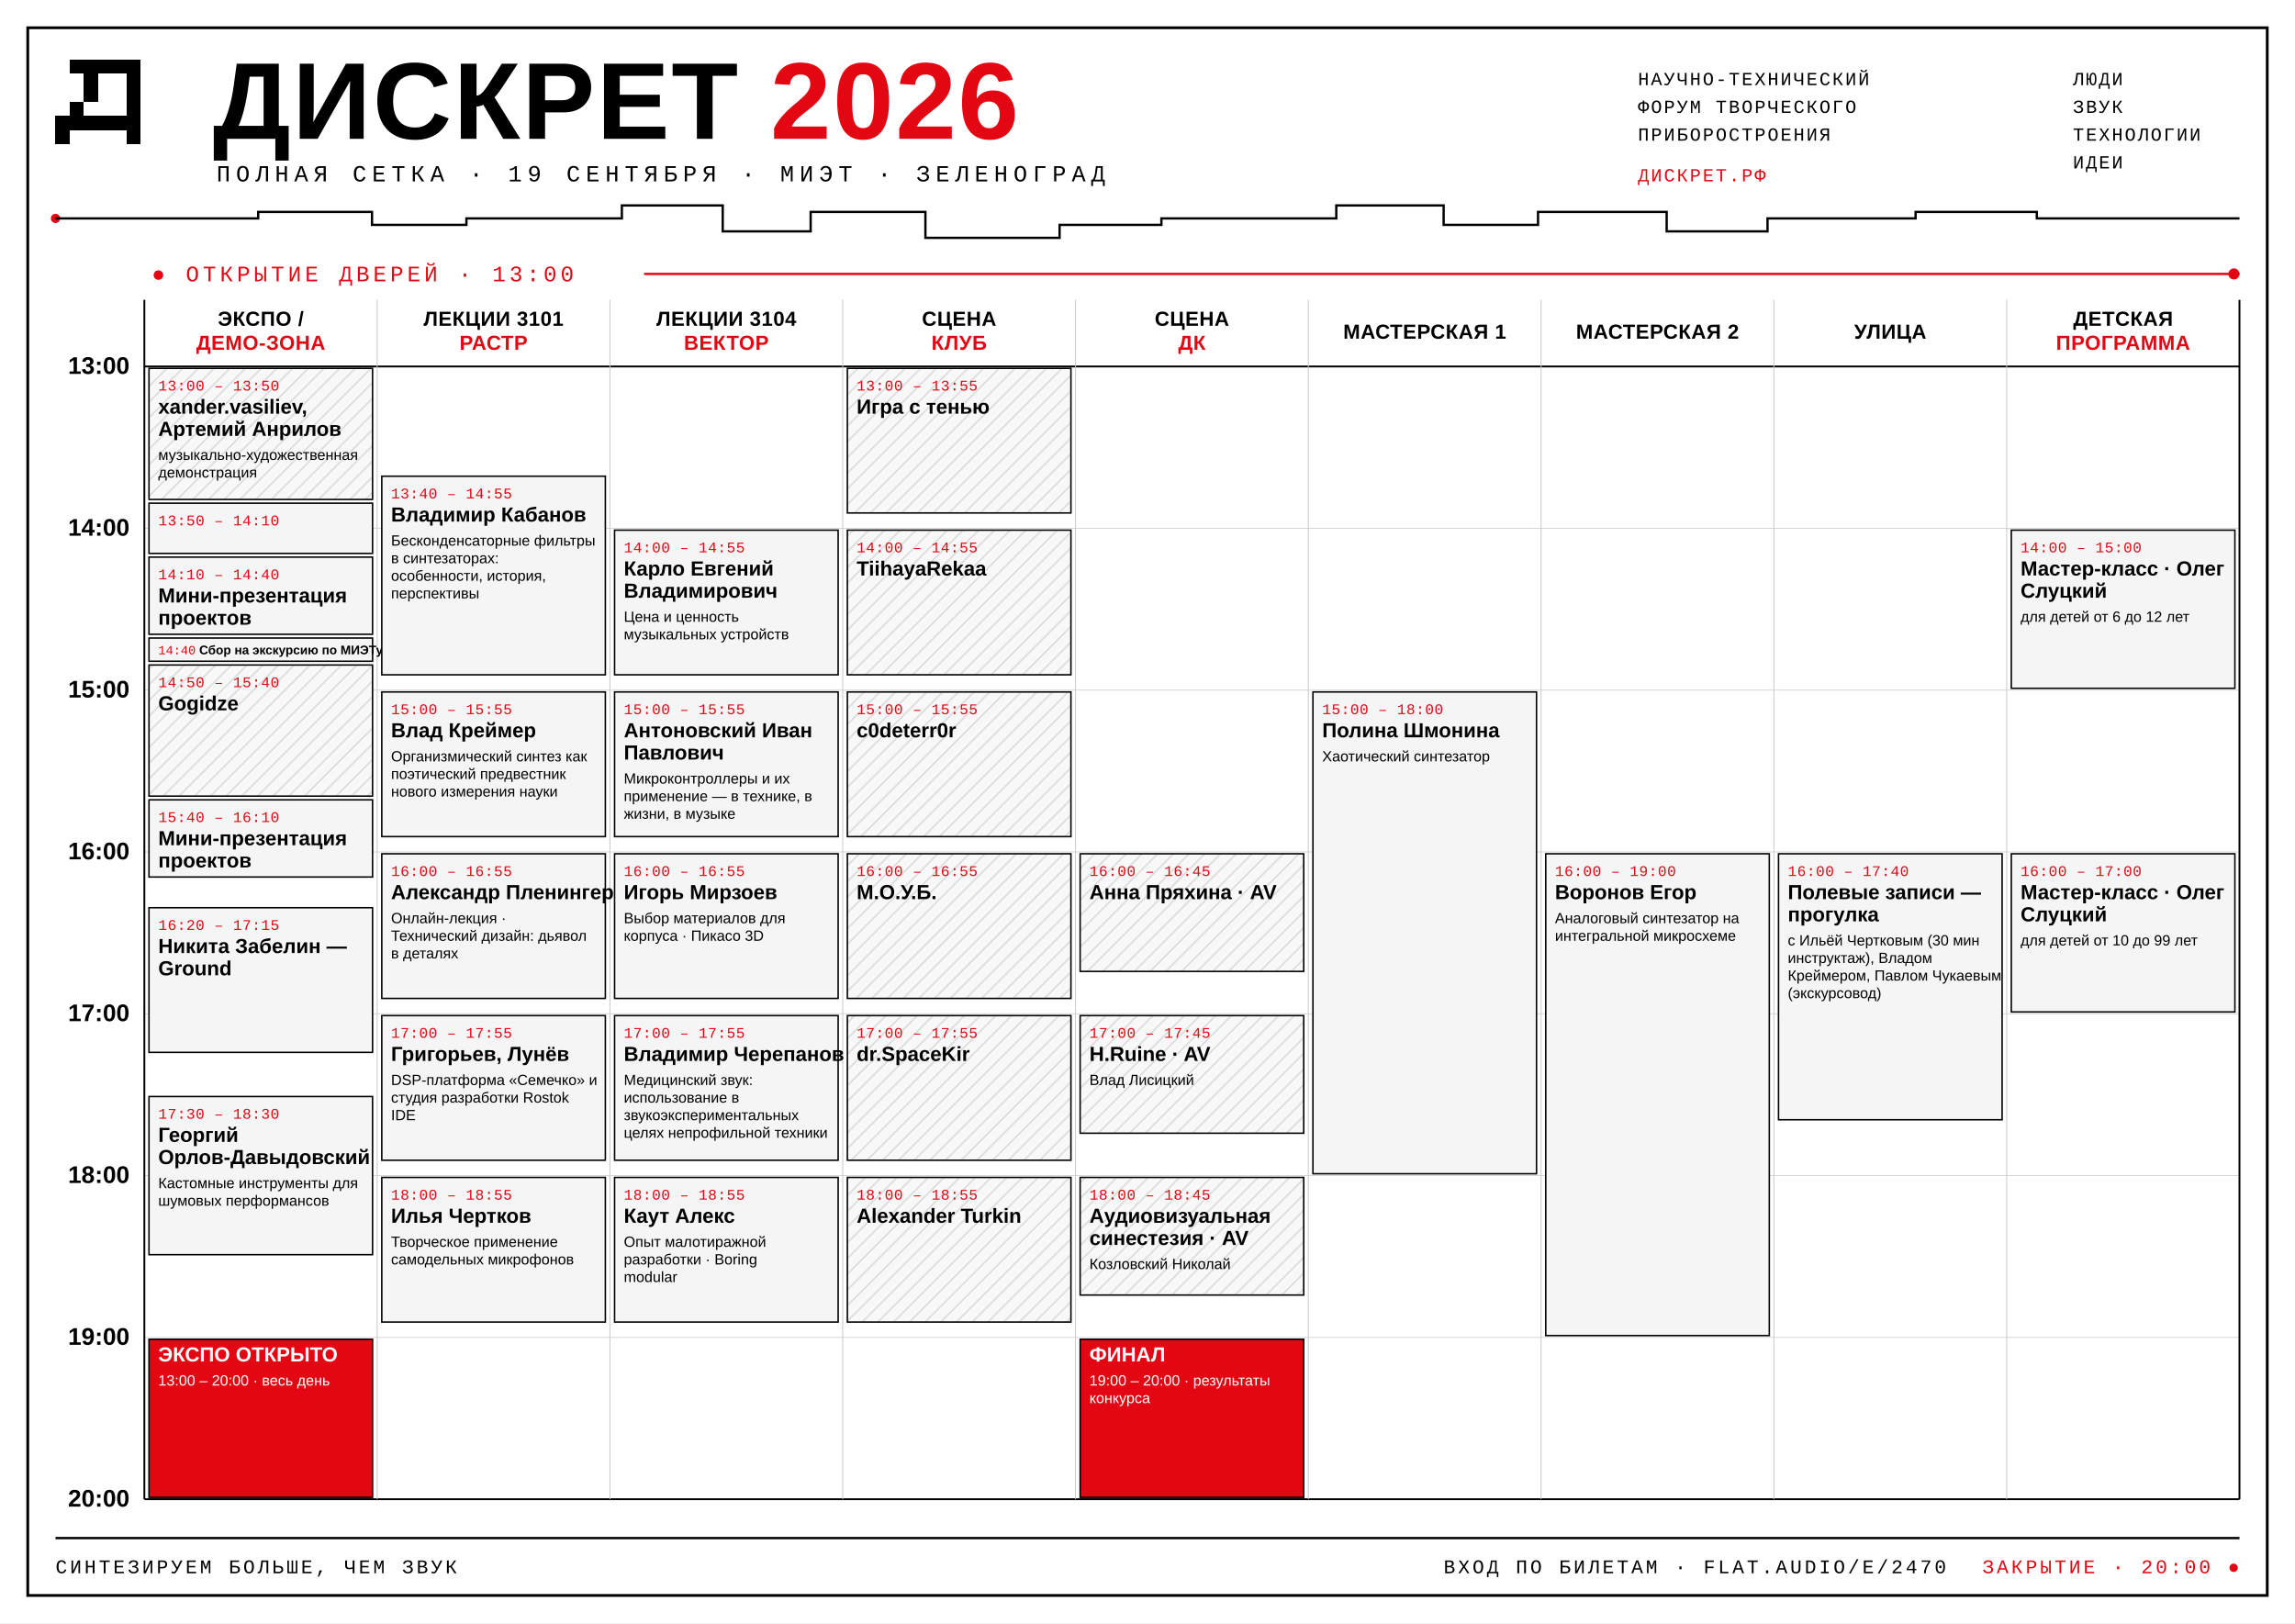
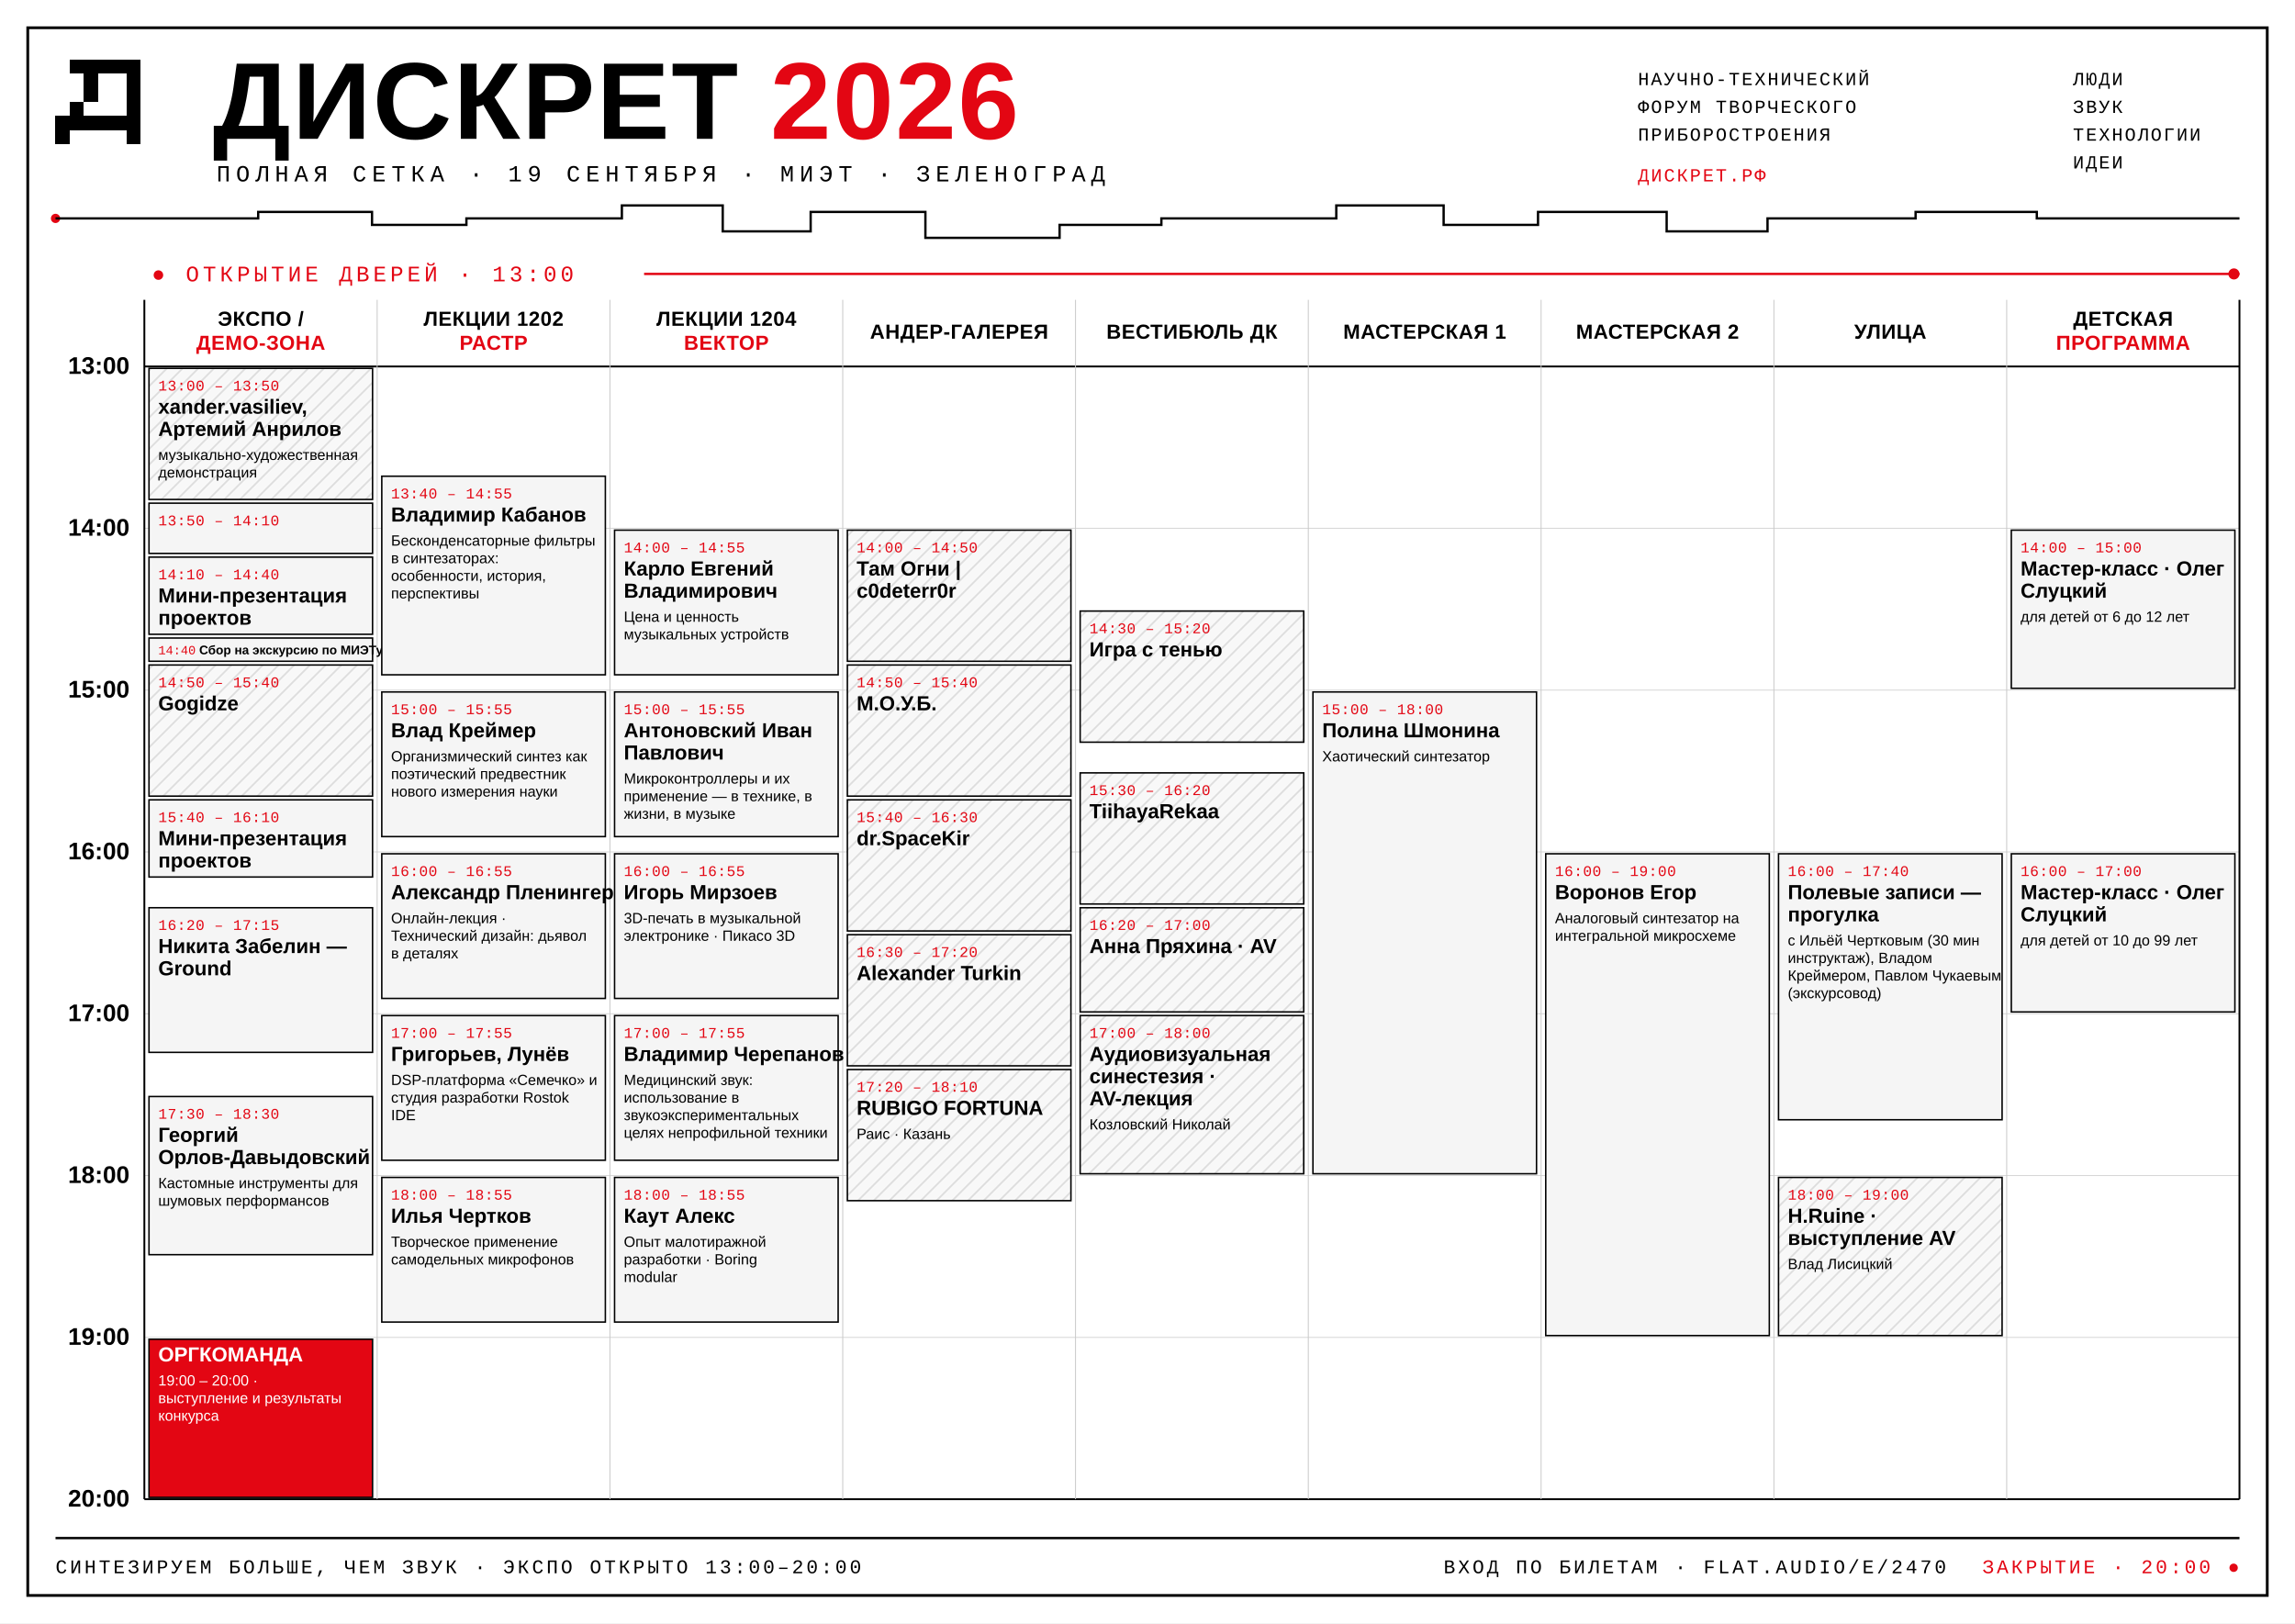
<svg xmlns="http://www.w3.org/2000/svg" width="2480" height="1754" viewBox="0 0 2480 1754" fill="none" font-family="'Arial Narrow','Helvetica Neue',Arial,sans-serif">
  <defs>
    <g id="logoD" shape-rendering="crispEdges" transform="scale(0.66667)">
      <rect x="10" y="0" width="2" height="12" />
      <rect x="2" y="0" width="8" height="2" />
      <rect x="4" y="2" width="2" height="4" />
      <rect x="2" y="6" width="2" height="2" />
      <rect x="0" y="8" width="12" height="2" />
      <rect x="0" y="10" width="2" height="2" />
    </g>
    <pattern id="th" width="12" height="12" patternTransform="rotate(45)" patternUnits="userSpaceOnUse">
      <rect width="12" height="12" fill="#f8f8f8" />
      <line x1="0" y1="0" x2="0" y2="12" stroke="#e0e0e0" stroke-width="4" />
    </pattern>
  </defs>
  <rect width="2480" height="1754" fill="#FFFFFF" />
  <rect x="30" y="30" width="2420" height="1694" fill="none" stroke="#000" stroke-width="3" />
  <use href="#logoD" fill="#000" transform="translate(60,64) scale(11.5)" />
  <text x="230" y="150" font-weight="800" font-size="118" letter-spacing="2" fill="#000">ДИСКРЕТ <tspan fill="#E30613">2026</tspan>
  </text>
  <text x="234" y="196" font-family="'Courier New',monospace" font-size="25" letter-spacing="6" fill="#000">ПОЛНАЯ СЕТКА · 19 СЕНТЯБРЯ · МИЭТ · ЗЕЛЕНОГРАД</text>
  <text x="1770" y="92" font-family="'Courier New',monospace" font-size="20" letter-spacing="2" fill="#000">НАУЧНО-ТЕХНИЧЕСКИЙ</text>
  <text x="1770" y="122" font-family="'Courier New',monospace" font-size="20" letter-spacing="2" fill="#000">ФОРУМ ТВОРЧЕСКОГО</text>
  <text x="1770" y="152" font-family="'Courier New',monospace" font-size="20" letter-spacing="2" fill="#000">ПРИБОРОСТРОЕНИЯ</text>
  <text x="1770" y="196" font-family="'Courier New',monospace" font-size="20" letter-spacing="2" fill="#E30613">ДИСКРЕТ.РФ</text>
  <text x="2240" y="92" font-family="'Courier New',monospace" font-size="20" letter-spacing="2" fill="#000">ЛЮДИ</text>
  <text x="2240" y="122" font-family="'Courier New',monospace" font-size="20" letter-spacing="2" fill="#000">ЗВУК</text>
  <text x="2240" y="152" font-family="'Courier New',monospace" font-size="20" letter-spacing="2" fill="#000">ТЕХНОЛОГИИ</text>
  <text x="2240" y="182" font-family="'Courier New',monospace" font-size="20" letter-spacing="2" fill="#000">ИДЕИ</text>
  <circle cx="60" cy="236" r="5" fill="#E30613" />
  <polyline points="60,236 279,236 279,229 402,229 402,243 504,243 504,236 672,236 672,222 781,222 781,250 876,250 876,229 1000,229 1000,257 1145,257 1145,243 1255,243 1255,236 1444,236 1444,222 1560,222 1560,243 1662,243 1662,229 1801,229 1801,250 1910,250 1910,236 2070,236 2070,229 2201,229 2201,236 2420,236" fill="none" stroke="#000" stroke-width="2.5" />
  <text x="164" y="304" font-family="'Courier New',monospace" font-size="24" letter-spacing="4" fill="#E30613">● ОТКРЫТИЕ ДВЕРЕЙ · 13:00</text>
  <line x1="696" y1="296" x2="2420" y2="296" stroke="#E30613" stroke-width="2.5" />
  <circle cx="2414" cy="296" r="6" fill="#E30613" />
  <line x1="156" y1="396" x2="2420" y2="396" stroke="#000" stroke-width="2" />
  <text x="140" y="404" text-anchor="end" font-weight="800" font-size="26" fill="#000">13:00</text>
  <line x1="156" y1="570.857" x2="2420" y2="570.857" stroke="#d6d6d6" stroke-width="1" />
  <text x="140" y="578.857" text-anchor="end" font-weight="800" font-size="26" fill="#000">14:00</text>
  <line x1="156" y1="745.714" x2="2420" y2="745.714" stroke="#d6d6d6" stroke-width="1" />
  <text x="140" y="753.714" text-anchor="end" font-weight="800" font-size="26" fill="#000">15:00</text>
  <line x1="156" y1="920.571" x2="2420" y2="920.571" stroke="#d6d6d6" stroke-width="1" />
  <text x="140" y="928.571" text-anchor="end" font-weight="800" font-size="26" fill="#000">16:00</text>
  <line x1="156" y1="1095.429" x2="2420" y2="1095.429" stroke="#d6d6d6" stroke-width="1" />
  <text x="140" y="1103.429" text-anchor="end" font-weight="800" font-size="26" fill="#000">17:00</text>
  <line x1="156" y1="1270.286" x2="2420" y2="1270.286" stroke="#d6d6d6" stroke-width="1" />
  <text x="140" y="1278.286" text-anchor="end" font-weight="800" font-size="26" fill="#000">18:00</text>
  <line x1="156" y1="1445.143" x2="2420" y2="1445.143" stroke="#d6d6d6" stroke-width="1" />
  <text x="140" y="1453.143" text-anchor="end" font-weight="800" font-size="26" fill="#000">19:00</text>
  <line x1="156" y1="1620" x2="2420" y2="1620" stroke="#000" stroke-width="2" />
  <text x="140" y="1628" text-anchor="end" font-weight="800" font-size="26" fill="#000">20:00</text>
  <line x1="156" y1="324" x2="156" y2="1620" stroke="#000" stroke-width="2" />
  <line x1="407.556" y1="324" x2="407.556" y2="1620" stroke="#c9c9c9" stroke-width="1" />
  <line x1="659.111" y1="324" x2="659.111" y2="1620" stroke="#c9c9c9" stroke-width="1" />
  <line x1="910.667" y1="324" x2="910.667" y2="1620" stroke="#c9c9c9" stroke-width="1" />
  <line x1="1162.222" y1="324" x2="1162.222" y2="1620" stroke="#c9c9c9" stroke-width="1" />
  <line x1="1413.778" y1="324" x2="1413.778" y2="1620" stroke="#c9c9c9" stroke-width="1" />
  <line x1="1665.333" y1="324" x2="1665.333" y2="1620" stroke="#c9c9c9" stroke-width="1" />
  <line x1="1916.889" y1="324" x2="1916.889" y2="1620" stroke="#c9c9c9" stroke-width="1" />
  <line x1="2168.444" y1="324" x2="2168.444" y2="1620" stroke="#c9c9c9" stroke-width="1" />
  <line x1="2420" y1="324" x2="2420" y2="1620" stroke="#000" stroke-width="2" />
  <text x="281.778" y="352" text-anchor="middle" font-weight="800" font-size="22" letter-spacing="0.5" fill="#000">ЭКСПО /</text>
  <text x="281.778" y="378" text-anchor="middle" font-weight="800" font-size="22" letter-spacing="0.5" fill="#E30613">ДЕМО-ЗОНА</text>
-   <text x="533.333" y="352" text-anchor="middle" font-weight="800" font-size="22" letter-spacing="0.5" fill="#000">ЛЕКЦИИ 3101</text>
+   <text x="533.333" y="352" text-anchor="middle" font-weight="800" font-size="22" letter-spacing="0.5" fill="#000">ЛЕКЦИИ 1202</text>
  <text x="533.333" y="378" text-anchor="middle" font-weight="800" font-size="22" letter-spacing="0.5" fill="#E30613">РАСТР</text>
-   <text x="784.889" y="352" text-anchor="middle" font-weight="800" font-size="22" letter-spacing="0.5" fill="#000">ЛЕКЦИИ 3104</text>
+   <text x="784.889" y="352" text-anchor="middle" font-weight="800" font-size="22" letter-spacing="0.5" fill="#000">ЛЕКЦИИ 1204</text>
  <text x="784.889" y="378" text-anchor="middle" font-weight="800" font-size="22" letter-spacing="0.5" fill="#E30613">ВЕКТОР</text>
-   <text x="1036.444" y="352" text-anchor="middle" font-weight="800" font-size="22" letter-spacing="0.5" fill="#000">СЦЕНА</text>
-   <text x="1036.444" y="378" text-anchor="middle" font-weight="800" font-size="22" letter-spacing="0.5" fill="#E30613">КЛУБ</text>
-   <text x="1288" y="352" text-anchor="middle" font-weight="800" font-size="22" letter-spacing="0.5" fill="#000">СЦЕНА</text>
-   <text x="1288" y="378" text-anchor="middle" font-weight="800" font-size="22" letter-spacing="0.5" fill="#E30613">ДК</text>
+   <text x="1036.444" y="366" text-anchor="middle" font-weight="800" font-size="22" letter-spacing="0.5" fill="#000">АНДЕР-ГАЛЕРЕЯ</text>
+   <text x="1288" y="366" text-anchor="middle" font-weight="800" font-size="22" letter-spacing="0.5" fill="#000">ВЕСТИБЮЛЬ ДК</text>
  <text x="1539.556" y="366" text-anchor="middle" font-weight="800" font-size="22" letter-spacing="0.5" fill="#000">МАСТЕРСКАЯ 1</text>
  <text x="1791.111" y="366" text-anchor="middle" font-weight="800" font-size="22" letter-spacing="0.5" fill="#000">МАСТЕРСКАЯ 2</text>
  <text x="2042.667" y="366" text-anchor="middle" font-weight="800" font-size="22" letter-spacing="0.5" fill="#000">УЛИЦА</text>
  <text x="2294.222" y="352" text-anchor="middle" font-weight="800" font-size="22" letter-spacing="0.5" fill="#000">ДЕТСКАЯ</text>
  <text x="2294.222" y="378" text-anchor="middle" font-weight="800" font-size="22" letter-spacing="0.5" fill="#E30613">ПРОГРАММА</text>
  <rect x="161" y="398" width="241.6" height="141.7" fill="url(#th)" stroke="#000" stroke-width="1.6" />
  <text x="171" y="422" font-family="'Courier New',monospace" font-size="16" letter-spacing="0.5" fill="#E30613">13:00 – 13:50</text>
  <text x="171" y="447" font-weight="800" font-size="22" fill="#000">xander.vasiliev,</text>
  <text x="171" y="471" font-weight="800" font-size="22" fill="#000">Артемий Анрилов</text>
  <text x="171" y="497" font-size="16" fill="#000">музыкально-художественная</text>
  <text x="171" y="516" font-size="16" fill="#000">демонстрация</text>
  <rect x="161" y="543.714" width="241.6" height="54.3" fill="#f5f5f5" stroke="#000" stroke-width="1.6" />
  <text x="171" y="567.714" font-family="'Courier New',monospace" font-size="16" letter-spacing="0.5" fill="#E30613">13:50 – 14:10</text>
  <rect x="161" y="602" width="241.6" height="83.4" fill="#f5f5f5" stroke="#000" stroke-width="1.6" />
  <text x="171" y="626" font-family="'Courier New',monospace" font-size="16" letter-spacing="0.5" fill="#E30613">14:10 – 14:40</text>
  <text x="171" y="651" font-weight="800" font-size="22" fill="#000">Мини-презентация</text>
  <text x="171" y="675" font-weight="800" font-size="22" fill="#000">проектов</text>
  <rect x="161" y="689.429" width="241.6" height="25.1" fill="#f5f5f5" stroke="#000" stroke-width="1.6" />
  <text x="171" y="707" font-weight="800" font-size="13.5" fill="#000">
    <tspan font-family="'Courier New',monospace" font-weight="400" fill="#E30613">14:40</tspan> Сбор на экскурсию по МИЭТу</text>
  <rect x="161" y="718.571" width="241.6" height="141.7" fill="url(#th)" stroke="#000" stroke-width="1.6" />
  <text x="171" y="742.571" font-family="'Courier New',monospace" font-size="16" letter-spacing="0.5" fill="#E30613">14:50 – 15:40</text>
  <text x="171" y="767.571" font-weight="800" font-size="22" fill="#000">Gogidze</text>
  <rect x="161" y="864.286" width="241.6" height="83.4" fill="#f5f5f5" stroke="#000" stroke-width="1.6" />
  <text x="171" y="888.286" font-family="'Courier New',monospace" font-size="16" letter-spacing="0.5" fill="#E30613">15:40 – 16:10</text>
  <text x="171" y="913.286" font-weight="800" font-size="22" fill="#000">Мини-презентация</text>
  <text x="171" y="937.286" font-weight="800" font-size="22" fill="#000">проектов</text>
  <rect x="161" y="980.857" width="241.6" height="156.3" fill="#f5f5f5" stroke="#000" stroke-width="1.6" />
  <text x="171" y="1004.857" font-family="'Courier New',monospace" font-size="16" letter-spacing="0.5" fill="#E30613">16:20 – 17:15</text>
  <text x="171" y="1029.857" font-weight="800" font-size="22" fill="#000">Никита Забелин —</text>
  <text x="171" y="1053.857" font-weight="800" font-size="22" fill="#000">Ground</text>
  <rect x="161" y="1184.857" width="241.6" height="170.9" fill="#f5f5f5" stroke="#000" stroke-width="1.6" />
  <text x="171" y="1208.857" font-family="'Courier New',monospace" font-size="16" letter-spacing="0.5" fill="#E30613">17:30 – 18:30</text>
  <text x="171" y="1233.857" font-weight="800" font-size="22" fill="#000">Георгий</text>
  <text x="171" y="1257.857" font-weight="800" font-size="22" fill="#000">Орлов-Давыдовский</text>
  <text x="171" y="1283.857" font-size="16" fill="#000">Кастомные инструменты для</text>
  <text x="171" y="1302.857" font-size="16" fill="#000">шумовых перформансов</text>
  <rect x="161" y="1447.143" width="241.6" height="170.9" fill="#E30613" stroke="#000" stroke-width="1.6" />
-   <text x="171" y="1471.143" font-weight="800" font-size="22" fill="#FFF">ЭКСПО ОТКРЫТО</text>
-   <text x="171" y="1497.143" font-size="16" fill="#FFF">13:00 – 20:00 · весь день</text>
+   <text x="171" y="1471.143" font-weight="800" font-size="22" fill="#FFF">ОРГКОМАНДА</text>
+   <text x="171" y="1497.143" font-size="16" fill="#FFF">19:00 – 20:00 ·</text>
+   <text x="171" y="1516.143" font-size="16" fill="#FFF">выступление и результаты</text>
+   <text x="171" y="1535.143" font-size="16" fill="#FFF">конкурса</text>
  <rect x="412.556" y="514.571" width="241.6" height="214.6" fill="#f5f5f5" stroke="#000" stroke-width="1.6" />
  <text x="422.556" y="538.571" font-family="'Courier New',monospace" font-size="16" letter-spacing="0.5" fill="#E30613">13:40 – 14:55</text>
  <text x="422.556" y="563.571" font-weight="800" font-size="22" fill="#000">Владимир Кабанов</text>
  <text x="422.556" y="589.571" font-size="16" fill="#000">Бесконденсаторные фильтры</text>
  <text x="422.556" y="608.571" font-size="16" fill="#000">в синтезаторах:</text>
  <text x="422.556" y="627.571" font-size="16" fill="#000">особенности, история,</text>
  <text x="422.556" y="646.571" font-size="16" fill="#000">перспективы</text>
  <rect x="412.556" y="747.714" width="241.6" height="156.3" fill="#f5f5f5" stroke="#000" stroke-width="1.6" />
  <text x="422.556" y="771.714" font-family="'Courier New',monospace" font-size="16" letter-spacing="0.5" fill="#E30613">15:00 – 15:55</text>
  <text x="422.556" y="796.714" font-weight="800" font-size="22" fill="#000">Влад Креймер</text>
  <text x="422.556" y="822.714" font-size="16" fill="#000">Организмический синтез как</text>
  <text x="422.556" y="841.714" font-size="16" fill="#000">поэтический предвестник</text>
  <text x="422.556" y="860.714" font-size="16" fill="#000">нового измерения науки</text>
  <rect x="412.556" y="922.571" width="241.6" height="156.3" fill="#f5f5f5" stroke="#000" stroke-width="1.6" />
  <text x="422.556" y="946.571" font-family="'Courier New',monospace" font-size="16" letter-spacing="0.5" fill="#E30613">16:00 – 16:55</text>
  <text x="422.556" y="971.571" font-weight="800" font-size="22" fill="#000">Александр Пленингер</text>
  <text x="422.556" y="997.571" font-size="16" fill="#000">Онлайн-лекция ·</text>
  <text x="422.556" y="1016.571" font-size="16" fill="#000">Технический дизайн: дьявол</text>
  <text x="422.556" y="1035.571" font-size="16" fill="#000">в деталях</text>
  <rect x="412.556" y="1097.429" width="241.6" height="156.3" fill="#f5f5f5" stroke="#000" stroke-width="1.6" />
  <text x="422.556" y="1121.429" font-family="'Courier New',monospace" font-size="16" letter-spacing="0.5" fill="#E30613">17:00 – 17:55</text>
  <text x="422.556" y="1146.429" font-weight="800" font-size="22" fill="#000">Григорьев, Лунёв</text>
  <text x="422.556" y="1172.429" font-size="16" fill="#000">DSP-платформа «Семечко» и</text>
  <text x="422.556" y="1191.429" font-size="16" fill="#000">студия разработки Rostok</text>
  <text x="422.556" y="1210.429" font-size="16" fill="#000">IDE</text>
  <rect x="412.556" y="1272.286" width="241.6" height="156.3" fill="#f5f5f5" stroke="#000" stroke-width="1.6" />
  <text x="422.556" y="1296.286" font-family="'Courier New',monospace" font-size="16" letter-spacing="0.5" fill="#E30613">18:00 – 18:55</text>
  <text x="422.556" y="1321.286" font-weight="800" font-size="22" fill="#000">Илья Чертков</text>
  <text x="422.556" y="1347.286" font-size="16" fill="#000">Творческое применение</text>
  <text x="422.556" y="1366.286" font-size="16" fill="#000">самодельных микрофонов</text>
  <rect x="664.111" y="572.857" width="241.6" height="156.3" fill="#f5f5f5" stroke="#000" stroke-width="1.6" />
  <text x="674.111" y="596.857" font-family="'Courier New',monospace" font-size="16" letter-spacing="0.5" fill="#E30613">14:00 – 14:55</text>
  <text x="674.111" y="621.857" font-weight="800" font-size="22" fill="#000">Карло Евгений</text>
  <text x="674.111" y="645.857" font-weight="800" font-size="22" fill="#000">Владимирович</text>
  <text x="674.111" y="671.857" font-size="16" fill="#000">Цена и ценность</text>
  <text x="674.111" y="690.857" font-size="16" fill="#000">музыкальных устройств</text>
  <rect x="664.111" y="747.714" width="241.6" height="156.3" fill="#f5f5f5" stroke="#000" stroke-width="1.6" />
  <text x="674.111" y="771.714" font-family="'Courier New',monospace" font-size="16" letter-spacing="0.5" fill="#E30613">15:00 – 15:55</text>
  <text x="674.111" y="796.714" font-weight="800" font-size="22" fill="#000">Антоновский Иван</text>
  <text x="674.111" y="820.714" font-weight="800" font-size="22" fill="#000">Павлович</text>
  <text x="674.111" y="846.714" font-size="16" fill="#000">Микроконтроллеры и их</text>
  <text x="674.111" y="865.714" font-size="16" fill="#000">применение — в технике, в</text>
  <text x="674.111" y="884.714" font-size="16" fill="#000">жизни, в музыке</text>
  <rect x="664.111" y="922.571" width="241.6" height="156.3" fill="#f5f5f5" stroke="#000" stroke-width="1.6" />
  <text x="674.111" y="946.571" font-family="'Courier New',monospace" font-size="16" letter-spacing="0.5" fill="#E30613">16:00 – 16:55</text>
  <text x="674.111" y="971.571" font-weight="800" font-size="22" fill="#000">Игорь Мирзоев</text>
-   <text x="674.111" y="997.571" font-size="16" fill="#000">Выбор материалов для</text>
-   <text x="674.111" y="1016.571" font-size="16" fill="#000">корпуса · Пикасо 3D</text>
+   <text x="674.111" y="997.571" font-size="16" fill="#000">3D-печать в музыкальной</text>
+   <text x="674.111" y="1016.571" font-size="16" fill="#000">электронике · Пикасо 3D</text>
  <rect x="664.111" y="1097.429" width="241.6" height="156.3" fill="#f5f5f5" stroke="#000" stroke-width="1.6" />
  <text x="674.111" y="1121.429" font-family="'Courier New',monospace" font-size="16" letter-spacing="0.5" fill="#E30613">17:00 – 17:55</text>
  <text x="674.111" y="1146.429" font-weight="800" font-size="22" fill="#000">Владимир Черепанов</text>
  <text x="674.111" y="1172.429" font-size="16" fill="#000">Медицинский звук:</text>
  <text x="674.111" y="1191.429" font-size="16" fill="#000">использование в</text>
  <text x="674.111" y="1210.429" font-size="16" fill="#000">звукоэкспериментальных</text>
  <text x="674.111" y="1229.429" font-size="16" fill="#000">целях непрофильной техники</text>
  <rect x="664.111" y="1272.286" width="241.6" height="156.3" fill="#f5f5f5" stroke="#000" stroke-width="1.6" />
  <text x="674.111" y="1296.286" font-family="'Courier New',monospace" font-size="16" letter-spacing="0.5" fill="#E30613">18:00 – 18:55</text>
  <text x="674.111" y="1321.286" font-weight="800" font-size="22" fill="#000">Каут Алекс</text>
  <text x="674.111" y="1347.286" font-size="16" fill="#000">Опыт малотиражной</text>
  <text x="674.111" y="1366.286" font-size="16" fill="#000">разработки · Boring</text>
  <text x="674.111" y="1385.286" font-size="16" fill="#000">modular</text>
-   <rect x="915.667" y="398" width="241.6" height="156.3" fill="url(#th)" stroke="#000" stroke-width="1.6" />
-   <text x="925.667" y="422" font-family="'Courier New',monospace" font-size="16" letter-spacing="0.5" fill="#E30613">13:00 – 13:55</text>
-   <text x="925.667" y="447" font-weight="800" font-size="22" fill="#000">Игра с тенью</text>
-   <rect x="915.667" y="572.857" width="241.6" height="156.3" fill="url(#th)" stroke="#000" stroke-width="1.6" />
-   <text x="925.667" y="596.857" font-family="'Courier New',monospace" font-size="16" letter-spacing="0.5" fill="#E30613">14:00 – 14:55</text>
-   <text x="925.667" y="621.857" font-weight="800" font-size="22" fill="#000">TiihayaRekaa</text>
-   <rect x="915.667" y="747.714" width="241.6" height="156.3" fill="url(#th)" stroke="#000" stroke-width="1.6" />
-   <text x="925.667" y="771.714" font-family="'Courier New',monospace" font-size="16" letter-spacing="0.5" fill="#E30613">15:00 – 15:55</text>
-   <text x="925.667" y="796.714" font-weight="800" font-size="22" fill="#000">c0deterr0r</text>
-   <rect x="915.667" y="922.571" width="241.6" height="156.3" fill="url(#th)" stroke="#000" stroke-width="1.6" />
-   <text x="925.667" y="946.571" font-family="'Courier New',monospace" font-size="16" letter-spacing="0.5" fill="#E30613">16:00 – 16:55</text>
-   <text x="925.667" y="971.571" font-weight="800" font-size="22" fill="#000">М.О.У.Б.</text>
-   <rect x="915.667" y="1097.429" width="241.6" height="156.3" fill="url(#th)" stroke="#000" stroke-width="1.6" />
-   <text x="925.667" y="1121.429" font-family="'Courier New',monospace" font-size="16" letter-spacing="0.5" fill="#E30613">17:00 – 17:55</text>
-   <text x="925.667" y="1146.429" font-weight="800" font-size="22" fill="#000">dr.SpaceKir</text>
-   <rect x="915.667" y="1272.286" width="241.6" height="156.3" fill="url(#th)" stroke="#000" stroke-width="1.6" />
-   <text x="925.667" y="1296.286" font-family="'Courier New',monospace" font-size="16" letter-spacing="0.5" fill="#E30613">18:00 – 18:55</text>
-   <text x="925.667" y="1321.286" font-weight="800" font-size="22" fill="#000">Alexander Turkin</text>
-   <rect x="1167.222" y="922.571" width="241.6" height="127.1" fill="url(#th)" stroke="#000" stroke-width="1.6" />
-   <text x="1177.222" y="946.571" font-family="'Courier New',monospace" font-size="16" letter-spacing="0.5" fill="#E30613">16:00 – 16:45</text>
-   <text x="1177.222" y="971.571" font-weight="800" font-size="22" fill="#000">Анна Пряхина · AV</text>
-   <rect x="1167.222" y="1097.429" width="241.6" height="127.1" fill="url(#th)" stroke="#000" stroke-width="1.6" />
-   <text x="1177.222" y="1121.429" font-family="'Courier New',monospace" font-size="16" letter-spacing="0.5" fill="#E30613">17:00 – 17:45</text>
-   <text x="1177.222" y="1146.429" font-weight="800" font-size="22" fill="#000">H.Ruine · AV</text>
-   <text x="1177.222" y="1172.429" font-size="16" fill="#000">Влад Лисицкий</text>
-   <rect x="1167.222" y="1272.286" width="241.6" height="127.1" fill="url(#th)" stroke="#000" stroke-width="1.6" />
-   <text x="1177.222" y="1296.286" font-family="'Courier New',monospace" font-size="16" letter-spacing="0.5" fill="#E30613">18:00 – 18:45</text>
-   <text x="1177.222" y="1321.286" font-weight="800" font-size="22" fill="#000">Аудиовизуальная</text>
-   <text x="1177.222" y="1345.286" font-weight="800" font-size="22" fill="#000">синестезия · AV</text>
-   <text x="1177.222" y="1371.286" font-size="16" fill="#000">Козловский Николай</text>
-   <rect x="1167.222" y="1447.143" width="241.6" height="170.9" fill="#E30613" stroke="#000" stroke-width="1.6" />
-   <text x="1177.222" y="1471.143" font-weight="800" font-size="22" fill="#FFF">ФИНАЛ</text>
-   <text x="1177.222" y="1497.143" font-size="16" fill="#FFF">19:00 – 20:00 · результаты</text>
-   <text x="1177.222" y="1516.143" font-size="16" fill="#FFF">конкурса</text>
+   <rect x="915.667" y="572.857" width="241.6" height="141.7" fill="url(#th)" stroke="#000" stroke-width="1.6" />
+   <text x="925.667" y="596.857" font-family="'Courier New',monospace" font-size="16" letter-spacing="0.5" fill="#E30613">14:00 – 14:50</text>
+   <text x="925.667" y="621.857" font-weight="800" font-size="22" fill="#000">Там Огни |</text>
+   <text x="925.667" y="645.857" font-weight="800" font-size="22" fill="#000">c0deterr0r</text>
+   <rect x="915.667" y="718.571" width="241.6" height="141.7" fill="url(#th)" stroke="#000" stroke-width="1.6" />
+   <text x="925.667" y="742.571" font-family="'Courier New',monospace" font-size="16" letter-spacing="0.5" fill="#E30613">14:50 – 15:40</text>
+   <text x="925.667" y="767.571" font-weight="800" font-size="22" fill="#000">М.О.У.Б.</text>
+   <rect x="915.667" y="864.286" width="241.6" height="141.7" fill="url(#th)" stroke="#000" stroke-width="1.6" />
+   <text x="925.667" y="888.286" font-family="'Courier New',monospace" font-size="16" letter-spacing="0.5" fill="#E30613">15:40 – 16:30</text>
+   <text x="925.667" y="913.286" font-weight="800" font-size="22" fill="#000">dr.SpaceKir</text>
+   <rect x="915.667" y="1010" width="241.6" height="141.7" fill="url(#th)" stroke="#000" stroke-width="1.6" />
+   <text x="925.667" y="1034" font-family="'Courier New',monospace" font-size="16" letter-spacing="0.5" fill="#E30613">16:30 – 17:20</text>
+   <text x="925.667" y="1059" font-weight="800" font-size="22" fill="#000">Alexander Turkin</text>
+   <rect x="915.667" y="1155.714" width="241.6" height="141.7" fill="url(#th)" stroke="#000" stroke-width="1.6" />
+   <text x="925.667" y="1179.714" font-family="'Courier New',monospace" font-size="16" letter-spacing="0.5" fill="#E30613">17:20 – 18:10</text>
+   <text x="925.667" y="1204.714" font-weight="800" font-size="22" fill="#000">RUBIGO FORTUNA</text>
+   <text x="925.667" y="1230.714" font-size="16" fill="#000">Раис · Казань</text>
+   <rect x="1167.222" y="660.286" width="241.6" height="141.7" fill="url(#th)" stroke="#000" stroke-width="1.6" />
+   <text x="1177.222" y="684.286" font-family="'Courier New',monospace" font-size="16" letter-spacing="0.5" fill="#E30613">14:30 – 15:20</text>
+   <text x="1177.222" y="709.286" font-weight="800" font-size="22" fill="#000">Игра с тенью</text>
+   <rect x="1167.222" y="835.143" width="241.6" height="141.7" fill="url(#th)" stroke="#000" stroke-width="1.6" />
+   <text x="1177.222" y="859.143" font-family="'Courier New',monospace" font-size="16" letter-spacing="0.5" fill="#E30613">15:30 – 16:20</text>
+   <text x="1177.222" y="884.143" font-weight="800" font-size="22" fill="#000">TiihayaRekaa</text>
+   <rect x="1167.222" y="980.857" width="241.6" height="112.6" fill="url(#th)" stroke="#000" stroke-width="1.6" />
+   <text x="1177.222" y="1004.857" font-family="'Courier New',monospace" font-size="16" letter-spacing="0.5" fill="#E30613">16:20 – 17:00</text>
+   <text x="1177.222" y="1029.857" font-weight="800" font-size="22" fill="#000">Анна Пряхина · AV</text>
+   <rect x="1167.222" y="1097.429" width="241.6" height="170.9" fill="url(#th)" stroke="#000" stroke-width="1.6" />
+   <text x="1177.222" y="1121.429" font-family="'Courier New',monospace" font-size="16" letter-spacing="0.5" fill="#E30613">17:00 – 18:00</text>
+   <text x="1177.222" y="1146.429" font-weight="800" font-size="22" fill="#000">Аудиовизуальная</text>
+   <text x="1177.222" y="1170.429" font-weight="800" font-size="22" fill="#000">синестезия ·</text>
+   <text x="1177.222" y="1194.429" font-weight="800" font-size="22" fill="#000">AV-лекция</text>
+   <text x="1177.222" y="1220.429" font-size="16" fill="#000">Козловский Николай</text>
  <rect x="1418.778" y="747.714" width="241.6" height="520.6" fill="#f5f5f5" stroke="#000" stroke-width="1.6" />
  <text x="1428.778" y="771.714" font-family="'Courier New',monospace" font-size="16" letter-spacing="0.5" fill="#E30613">15:00 – 18:00</text>
  <text x="1428.778" y="796.714" font-weight="800" font-size="22" fill="#000">Полина Шмонина</text>
  <text x="1428.778" y="822.714" font-size="16" fill="#000">Хаотический синтезатор</text>
  <rect x="1670.333" y="922.571" width="241.6" height="520.6" fill="#f5f5f5" stroke="#000" stroke-width="1.6" />
  <text x="1680.333" y="946.571" font-family="'Courier New',monospace" font-size="16" letter-spacing="0.5" fill="#E30613">16:00 – 19:00</text>
  <text x="1680.333" y="971.571" font-weight="800" font-size="22" fill="#000">Воронов Егор</text>
  <text x="1680.333" y="997.571" font-size="16" fill="#000">Аналоговый синтезатор на</text>
  <text x="1680.333" y="1016.571" font-size="16" fill="#000">интегральной микросхеме</text>
  <rect x="1921.889" y="922.571" width="241.6" height="287.4" fill="#f5f5f5" stroke="#000" stroke-width="1.6" />
  <text x="1931.889" y="946.571" font-family="'Courier New',monospace" font-size="16" letter-spacing="0.5" fill="#E30613">16:00 – 17:40</text>
  <text x="1931.889" y="971.571" font-weight="800" font-size="22" fill="#000">Полевые записи —</text>
  <text x="1931.889" y="995.571" font-weight="800" font-size="22" fill="#000">прогулка</text>
  <text x="1931.889" y="1021.571" font-size="16" fill="#000">с Ильёй Чертковым (30 мин</text>
  <text x="1931.889" y="1040.571" font-size="16" fill="#000">инструктаж), Владом</text>
  <text x="1931.889" y="1059.571" font-size="16" fill="#000">Креймером, Павлом Чукаевым</text>
  <text x="1931.889" y="1078.571" font-size="16" fill="#000">(экскурсовод)</text>
+   <rect x="1921.889" y="1272.286" width="241.6" height="170.9" fill="url(#th)" stroke="#000" stroke-width="1.6" />
+   <text x="1931.889" y="1296.286" font-family="'Courier New',monospace" font-size="16" letter-spacing="0.5" fill="#E30613">18:00 – 19:00</text>
+   <text x="1931.889" y="1321.286" font-weight="800" font-size="22" fill="#000">H.Ruine ·</text>
+   <text x="1931.889" y="1345.286" font-weight="800" font-size="22" fill="#000">выступление AV</text>
+   <text x="1931.889" y="1371.286" font-size="16" fill="#000">Влад Лисицкий</text>
  <rect x="2173.444" y="572.857" width="241.6" height="170.9" fill="#f5f5f5" stroke="#000" stroke-width="1.6" />
  <text x="2183.444" y="596.857" font-family="'Courier New',monospace" font-size="16" letter-spacing="0.5" fill="#E30613">14:00 – 15:00</text>
  <text x="2183.444" y="621.857" font-weight="800" font-size="22" fill="#000">Мастер-класс · Олег</text>
  <text x="2183.444" y="645.857" font-weight="800" font-size="22" fill="#000">Слуцкий</text>
  <text x="2183.444" y="671.857" font-size="16" fill="#000">для детей от 6 до 12 лет</text>
  <rect x="2173.444" y="922.571" width="241.6" height="170.9" fill="#f5f5f5" stroke="#000" stroke-width="1.6" />
  <text x="2183.444" y="946.571" font-family="'Courier New',monospace" font-size="16" letter-spacing="0.5" fill="#E30613">16:00 – 17:00</text>
  <text x="2183.444" y="971.571" font-weight="800" font-size="22" fill="#000">Мастер-класс · Олег</text>
  <text x="2183.444" y="995.571" font-weight="800" font-size="22" fill="#000">Слуцкий</text>
  <text x="2183.444" y="1021.571" font-size="16" fill="#000">для детей от 10 до 99 лет</text>
  <line x1="60" y1="1662" x2="2420" y2="1662" stroke="#000" stroke-width="2.5" />
-   <text x="60" y="1700" font-family="'Courier New',monospace" font-size="21" letter-spacing="3" fill="#000">СИНТЕЗИРУЕМ БОЛЬШЕ, ЧЕМ ЗВУК</text>
+   <text x="60" y="1700" font-family="'Courier New',monospace" font-size="21" letter-spacing="3" fill="#000">СИНТЕЗИРУЕМ БОЛЬШЕ, ЧЕМ ЗВУК · ЭКСПО ОТКРЫТО 13:00–20:00</text>
  <text x="1560" y="1700" font-family="'Courier New',monospace" font-size="21" letter-spacing="3" fill="#000">ВХОД ПО БИЛЕТАМ · FLAT.AUDIO/E/2470</text>
  <text x="2420" y="1700" text-anchor="end" font-family="'Courier New',monospace" font-size="21" letter-spacing="3" fill="#E30613">ЗАКРЫТИЕ · 20:00 ●</text>
</svg>
